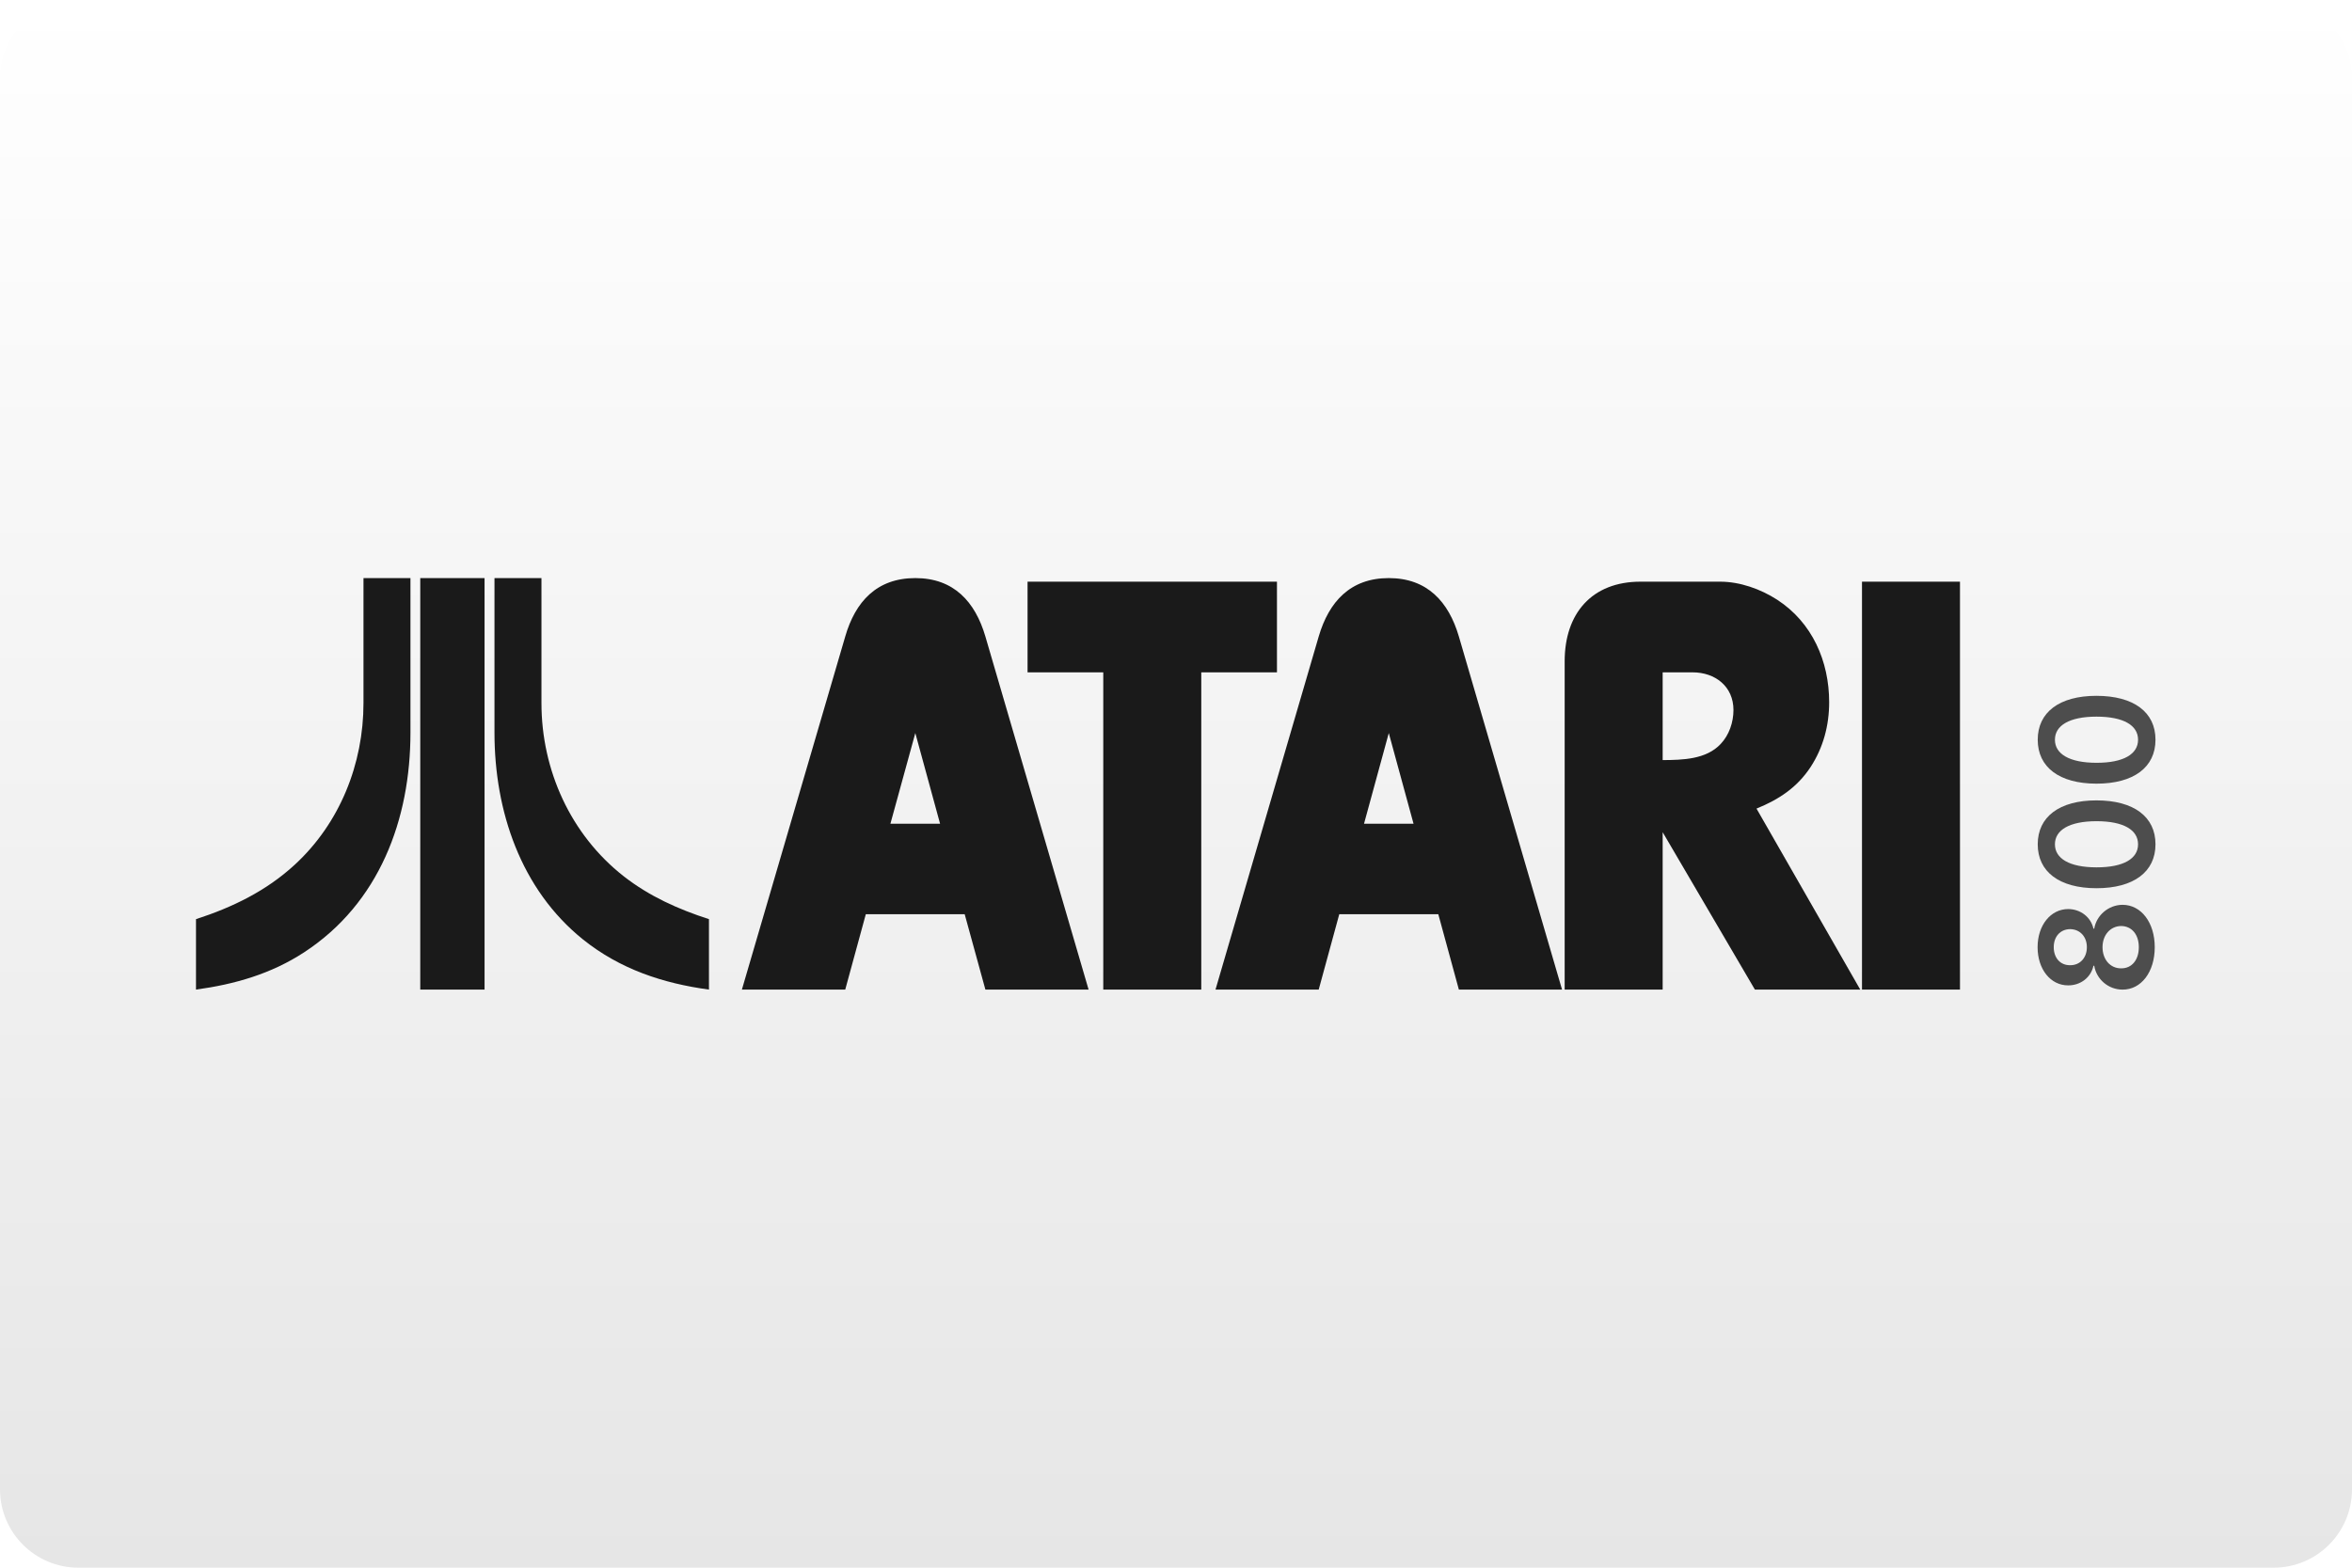
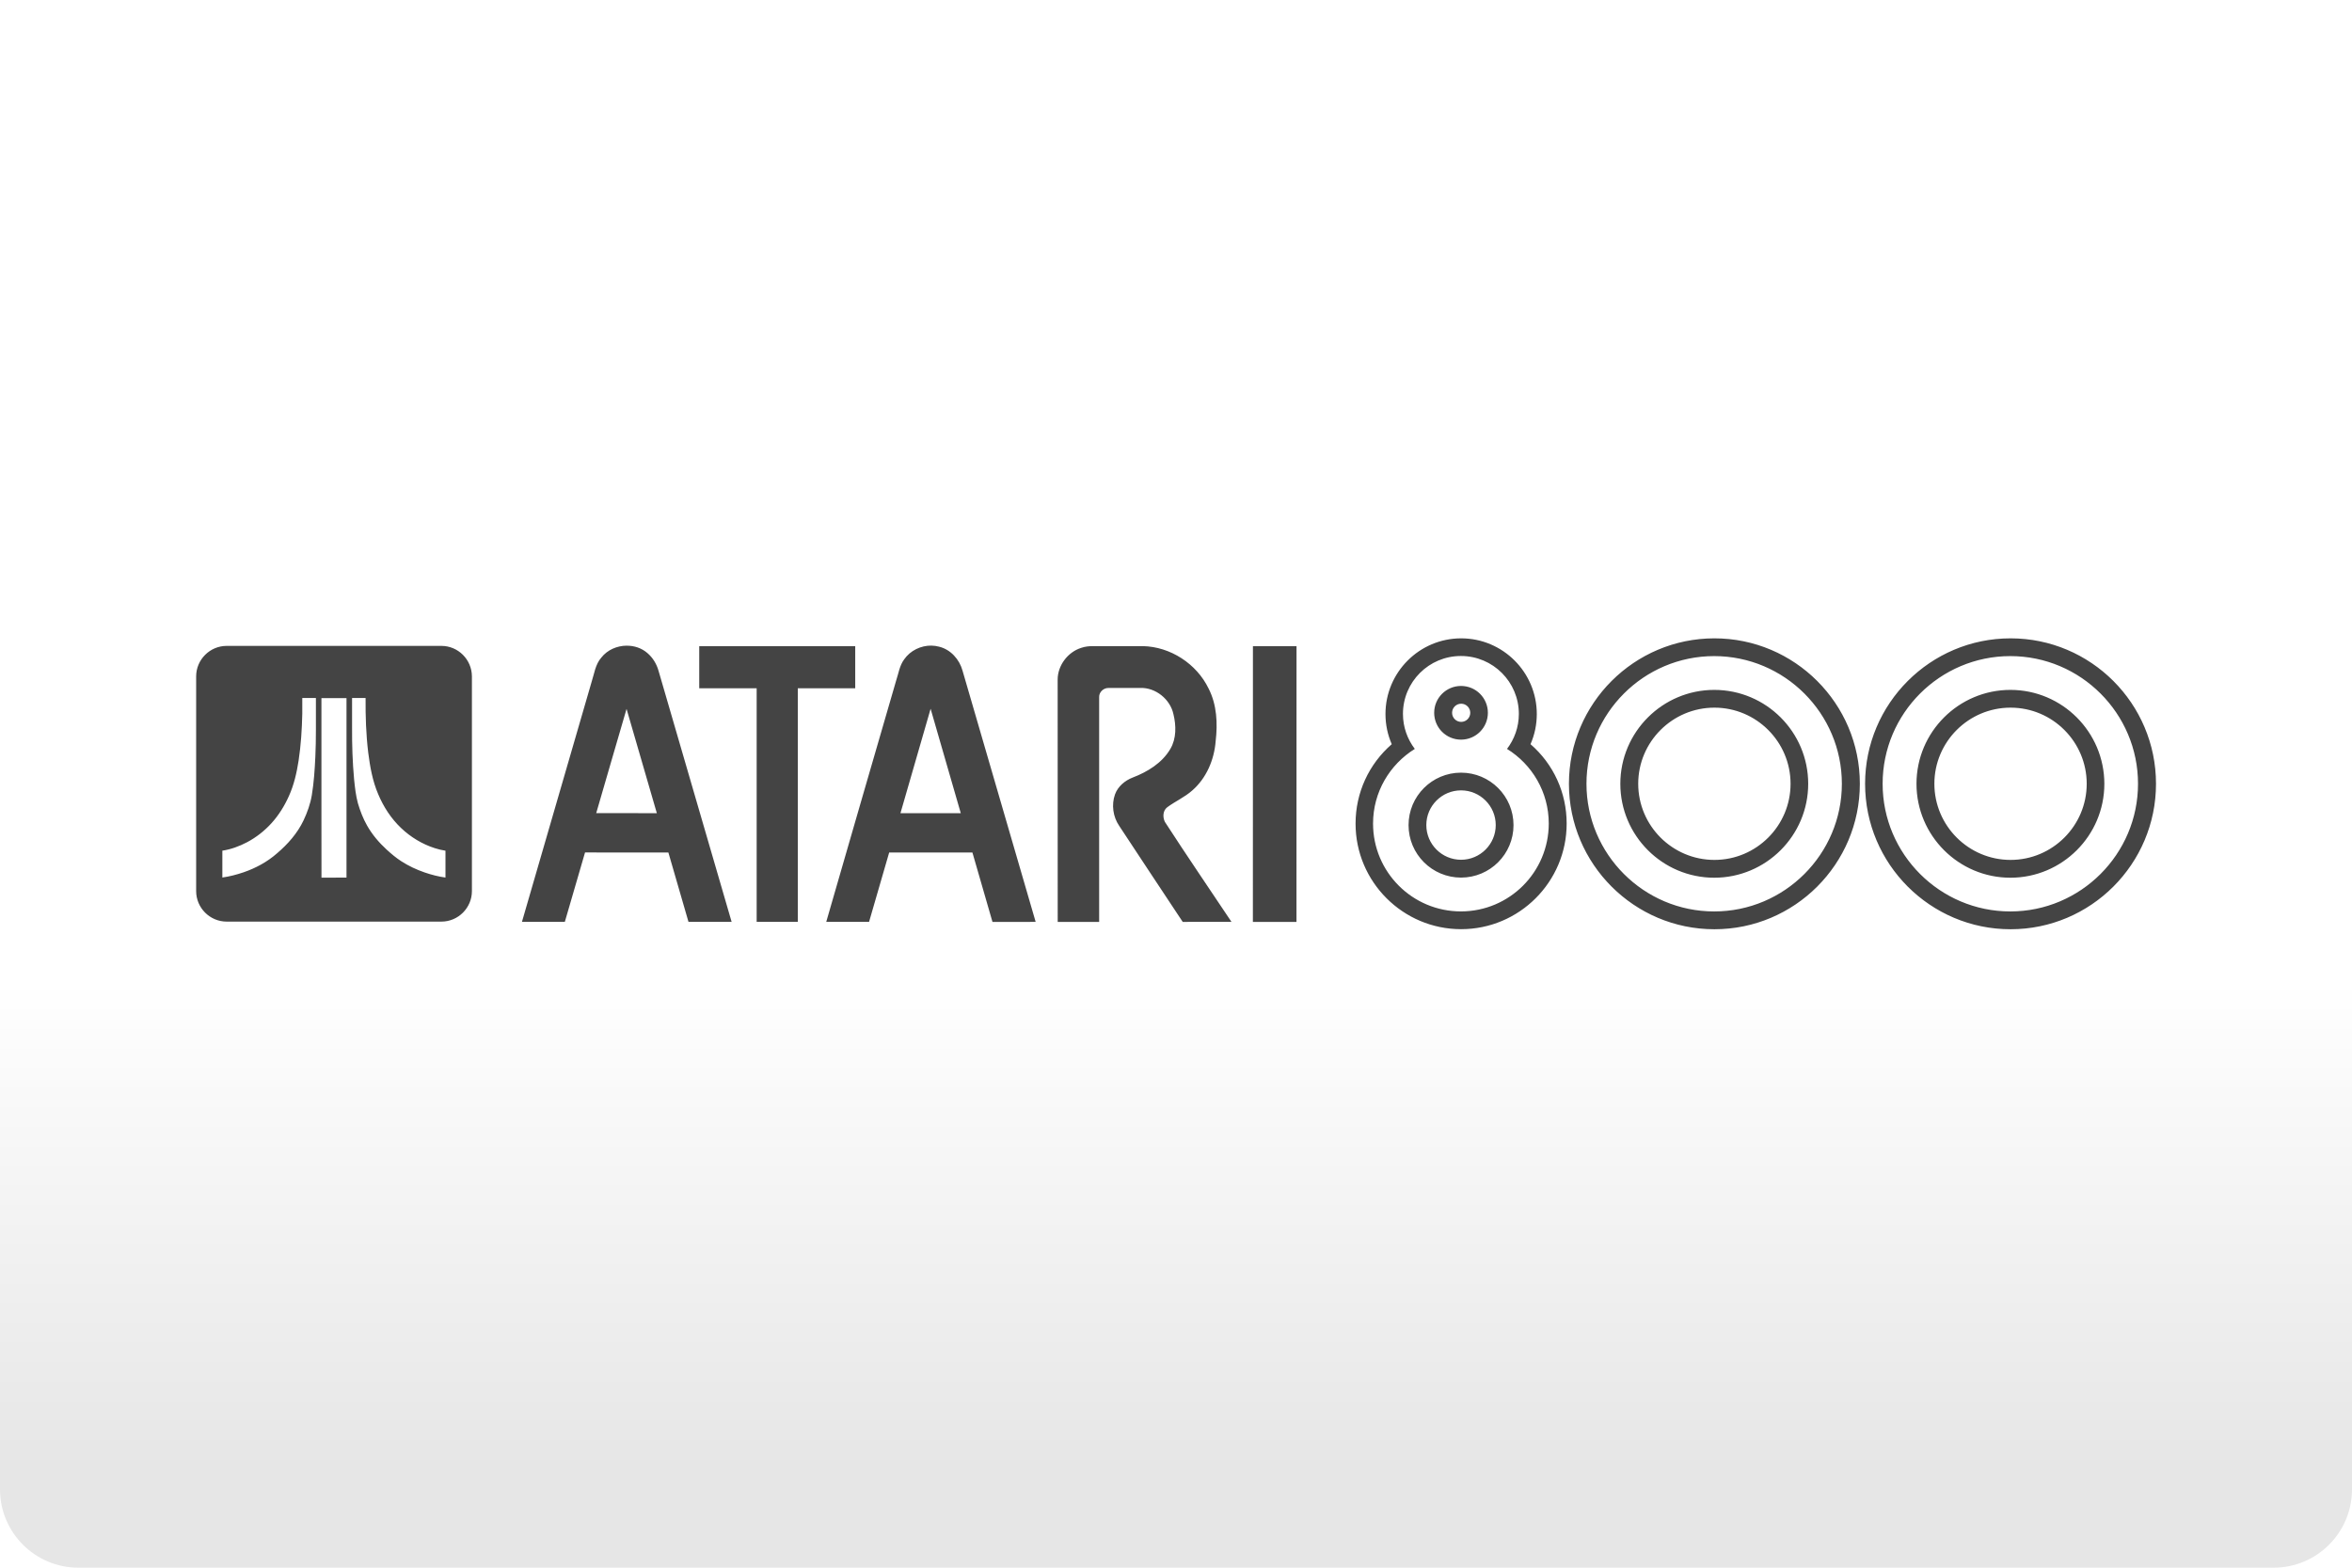
- <svg xmlns="http://www.w3.org/2000/svg" width="480" height="320" version="1.1" viewBox="0 0 480 320">
+ <svg xmlns="http://www.w3.org/2000/svg" width="480" height="320" version="1.1" viewBox="0 0 480 320" xml:space="preserve">
  <defs>
-     <linearGradient id="a" x1="81.598" x2="81.598" y2="84.667" gradientTransform="scale(3.7795)" gradientUnits="userSpaceOnUse">
+     <linearGradient id="a" x2="0" y1="200" y2="300" gradientUnits="userSpaceOnUse">
      <stop stop-color="#fff" offset="0" />
      <stop stop-color="#e6e6e6" offset="1" />
    </linearGradient>
  </defs>
-   <rect width="480" height="320" ry="16" fill="url(#a)" stroke-linecap="square" stroke-linejoin="round" stroke-width="2" style="paint-order:stroke fill markers" />
-   <path d="m74.18 118v25.51c0 12.412-4.824 24.538-14.041 33.011-5.791 5.336-12.722 8.7-20.141 11.098v14.381c7.903-1.084 15.322-3.198 22.084-7.621 15.322-10.015 21.684-27.103 21.684-44.821v-31.556h-9.586zm11.586 0v83.999h13.123v-83.999zm15.148 0v31.556c0 15.95 5.335 31.984 18.09 42.228 7.561 6.048 16.266 8.931 25.682 10.215v-14.381c-6.277-2.026-12.184-4.678-17.406-8.758-10.842-8.503-16.779-21.684-16.779-35.351v-25.51h-9.586zm85.886 0c-7.871 0-12.247 4.818-14.303 11.926l-21.09 72.073h21.09l4.199-15.391h20.178l4.227 15.391h21.061l-21.061-72.073c-2.085-7.107-6.459-11.926-14.301-11.926zm96.626 0c-7.842 0-12.218 4.818-14.303 11.926l-21.061 72.073h21.061l4.199-15.391h20.209l4.199 15.391h21.057l-21.057-72.073c-2.085-7.107-6.463-11.926-14.305-11.926zm-73.72 0.732v18.508h15.451v64.759h20v-64.759h15.447v-18.508zm125.09 0c-9.956 0-15.477 6.525-15.477 16.246v67.02h20v-32.13l18.824 32.13h21.5l-21.172-36.946c4.552-1.851 8.278-4.289 11.039-8.488 2.585-3.965 3.789-8.489 3.789-13.219 0-8.37-3.461-16.299-10.629-20.939-3.377-2.174-7.577-3.674-11.631-3.674h-16.244zm45.202 0v83.267h19.998v-83.267zm-40.679 18.508h6.109c4.61 0 8.34 2.878 8.34 7.693 0 2.498-0.882 5.11-2.615 6.931-2.966 3.172-7.81 3.26-11.834 3.289v-17.914zm-152.52 12.393 5.051 18.502h-10.131l5.08-18.502zm96.626 0 5.051 18.502h-10.102l5.051-18.502z" fill="#1a1a1a" fill-rule="evenodd" stroke-width="1" />
-   <g transform="matrix(0 -3.7795 3.7795 0 0 1.1752)" fill="#4d4d4d" stroke-width=".265" aria-label="800">
-     <path d="m-50.844 116.35c1.332 0 2.285-0.734 2.288-1.735-3e-3 -0.77-0.571-1.413-1.287-1.533v-0.042c0.622-0.138 1.055-0.698 1.058-1.365-3e-3 -0.947-0.875-1.651-2.059-1.651-1.194 0-2.066 0.701-2.063 1.651-3e-3 0.667 0.424 1.227 1.058 1.365v0.042c-0.728 0.12-1.29 0.764-1.287 1.533-3e-3 1.001 0.947 1.735 2.291 1.735zm0-0.86c-0.698 0-1.149-0.385-1.143-0.953-6e-3 -0.589 0.478-1.007 1.143-1.007 0.655 0 1.137 0.421 1.143 1.007-6e-3 0.568-0.454 0.953-1.143 0.953zm0-2.805c-0.571 0-0.98-0.37-0.974-0.905-6e-3 -0.529 0.391-0.884 0.974-0.884 0.574 0 0.968 0.355 0.974 0.884-6e-3 0.538-0.412 0.905-0.974 0.905z" />
-     <path d="m-45.288 116.39c1.485 3e-3 2.372-1.17 2.372-3.19 0-2.008-0.893-3.169-2.372-3.169s-2.369 1.158-2.372 3.169c0 2.017 0.887 3.19 2.372 3.19zm0-0.941c-0.767 0-1.248-0.77-1.245-2.249 3e-3 -1.467 0.481-2.24 1.245-2.24 0.767 0 1.245 0.773 1.248 2.24 0 1.479-0.478 2.249-1.248 2.249z" />
-     <path d="m-39.641 116.39c1.485 3e-3 2.372-1.17 2.372-3.19 0-2.008-0.893-3.169-2.372-3.169s-2.369 1.158-2.372 3.169c0 2.017 0.887 3.19 2.372 3.19zm0-0.941c-0.767 0-1.248-0.77-1.245-2.249 3e-3 -1.467 0.481-2.24 1.245-2.24 0.767 0 1.245 0.773 1.248 2.24 0 1.479-0.478 2.249-1.248 2.249z" />
-   </g>
-   <style type="text/css">.st0{fill:#FC0C18;}
- 	.st1{fill:#FC0C18;}</style>
+   <rect width="480" height="320" ry="16" fill="url(#a)" />
+   <path d="m298.2 130.3c-8.51 0-15.45 6.926-15.45 15.45 0 2.146 0.438 4.229 1.281 6.156-4.677 4.062-7.385 9.906-7.385 16.22 0 11.87 9.666 21.54 21.54 21.54 11.87 0 21.54-9.668 21.54-21.54 0.01-6.312-2.698-12.17-7.375-16.22 0.844-1.927 1.281-4.01 1.281-6.156 0-8.521-6.927-15.45-15.44-15.45zm51.68 0c-16.36 0-29.69 13.31-29.69 29.69 0 16.36 13.31 29.69 29.69 29.69 16.36 0 29.68-13.31 29.68-29.69 0.01-16.37-13.31-29.69-29.68-29.69zm60.44 0c-16.36 0-29.69 13.31-29.69 29.69 0 16.36 13.31 29.69 29.69 29.69 16.36 0 29.68-13.31 29.68-29.69s-13.31-29.69-29.68-29.69zm-220.2 1.482c-2.17-0.04-4.35 1.006-5.594 2.809-0.958 1.281-1.156 2.918-1.656 4.387-4.75 16.4-9.531 32.79-14.25 49.2h8.738c1.354-4.719 2.751-9.438 4.105-14.16 5.667-0.01 11.32 0 16.99 0 1.375 4.719 2.729 9.447 4.094 14.17 2.937-0.01 5.875 0.011 8.812-0.01-4.969-17.09-9.947-34.18-14.92-51.27-0.625-2.312-2.449-4.364-4.834-4.916-0.488-0.129-0.987-0.196-1.488-0.205zm-62.23 0.012c-1.968 0.015-3.939 0.857-5.17 2.434-1.229 1.396-1.438 3.301-2 5.01-4.75 16.31-9.479 32.63-14.2 48.93 2.917 0.01 5.833-6.3e-4 8.75 0.01 1.365-4.729 2.74-9.447 4.125-14.17 5.667 0.01 11.33-6.3e-4 17.01 0.01 1.365 4.719 2.718 9.438 4.104 14.16 2.937-0.01 5.865 0 8.803 0-4.958-17.1-9.959-34.2-14.93-51.3-0.396-1.375-1.166-2.645-2.26-3.572-1.176-1.03-2.705-1.518-4.236-1.506zm-81.63 0.047c-3.427 0-6.229 2.803-6.229 6.23v43.82c0 3.427 2.801 6.229 6.229 6.229h43.82c3.427 0 6.229-2.801 6.229-6.229v-43.82c-0.01-3.427-2.801-6.23-6.229-6.23h-43.82zm176.9 0.053c-0.854-0.021-1.719 0.072-2.521 0.353-2.74 0.875-4.791 3.594-4.791 6.49 0.021 16.49-6.3e-4 32.97 0.01 49.45 2.823 0 5.636-0.01 8.459 0 0-15.31-0.01-30.61 0-45.93-0.021-0.99 0.906-1.845 1.885-1.824 2.167-0.021 4.333 6.3e-4 6.5-0.01 3.135-0.104 6.105 2.292 6.771 5.334 0.573 2.344 0.634 4.989-0.637 7.135-1.677 2.854-4.655 4.666-7.676 5.822-1.583 0.615-3.012 1.803-3.605 3.428-0.76 2.115-0.415 4.583 0.856 6.438 4.323 6.531 8.613 13.08 12.96 19.6 3.312-0.021 6.637 6.3e-4 9.949-0.01-4.531-6.802-9.156-13.55-13.59-20.41-0.469-0.958-0.428-2.291 0.478-2.979 1.646-1.219 3.562-2.053 5.094-3.418 2.906-2.51 4.499-6.291 4.791-10.07 0.427-3.615 0.25-7.449-1.438-10.74-2.438-5.062-7.812-8.562-13.45-8.666-3.344 0-6.697 0.01-10.04 0zm-80.46 0.01c-0.01 2.865 0 5.719 0 8.584 3.906 0 7.812-0.01 11.72 0v47.69h8.396v-47.69h11.72v-8.584h-31.83zm113 0c0 18.75 6.3e-4 37.51-0.01 56.28 2.969 0 5.938-0.01 8.896 0 0.021-18.76 0.01-37.52 0.01-56.28h-8.896zm42.45 2c6.531 0 11.82 5.293 11.82 11.82 0 2.688-0.906 5.155-2.416 7.145 5.104 3.156 8.52 8.792 8.52 15.24-0.01 9.906-8.03 17.93-17.93 17.93-9.896 0-17.93-8.021-17.93-17.93 0-6.448 3.417-12.07 8.521-15.24-1.51-1.99-2.418-4.457-2.418-7.145 0-6.531 5.293-11.82 11.82-11.82zm51.68 0.021c14.37 0 26.06 11.7 26.06 26.06s-11.69 26.06-26.06 26.06c-14.37 0-26.06-11.7-26.06-26.06 0-14.37 11.7-26.06 26.06-26.06zm60.44 0c14.37 0 26.06 11.7 26.06 26.06s-11.7 26.06-26.06 26.06c-14.37 0-26.06-11.7-26.06-26.06 0-14.37 11.7-26.06 26.06-26.06zm-112.1 6.094c-3.021 0-5.48 2.447-5.48 5.479 0 3.031 2.449 5.48 5.48 5.48 3.021 0 5.479-2.449 5.479-5.48 0-3.031-2.447-5.479-5.479-5.479zm51.68 0.803c-10.56 0-19.17 8.593-19.17 19.17 0 10.56 8.593 19.17 19.17 19.17 10.56 0 19.17-8.593 19.17-19.17s-8.605-19.17-19.17-19.17zm60.44 0c-10.56 0-19.17 8.593-19.17 19.17 0 10.56 8.593 19.17 19.17 19.17 10.56 0 19.17-8.593 19.17-19.17-0.01-10.57-8.605-19.17-19.17-19.17zm-348.6 1.656h2.781c0.01 2.188 0 4.364 0 6.541 0.01 1.823-0.042 3.635-0.115 5.447-0.125 2.625-0.292 5.25-0.719 7.844-0.302 1.792-0.917 3.511-1.688 5.146-1.25 2.635-3.219 4.865-5.428 6.74-1.979 1.74-4.333 3.009-6.822 3.863-1.406 0.479-2.843 0.854-4.322 1.062v-5.479c1.771-0.271 3.467-0.895 5.051-1.729 1.875-0.99 3.563-2.324 4.99-3.896 1.469-1.625 2.635-3.5 3.531-5.5 1.042-2.292 1.605-4.77 1.99-7.26 0.479-3.156 0.677-6.345 0.75-9.543 0.01-1.083 0-2.165 0-3.238zm10.16 0h2.76c-0.031 3.719 0.093 7.458 0.541 11.16 0.365 2.875 0.876 5.77 2.021 8.447 1.083 2.594 2.646 5 4.688 6.938 1.948 1.854 4.303 3.281 6.865 4.104 0.719 0.229 1.448 0.407 2.188 0.521v5.479c-1.458-0.198-2.896-0.572-4.281-1.051-1.656-0.573-3.261-1.323-4.74-2.281-1.073-0.688-2.052-1.522-3-2.387-1.552-1.427-2.937-3.051-3.979-4.895-0.812-1.427-1.406-2.979-1.875-4.562-0.427-1.583-0.605-3.23-0.771-4.855-0.323-3.521-0.437-7.062-0.416-10.6v-6.01zm-6.25 0.02c1.708-0.01 3.405 0 5.113 0v36.64c-1.698 0-3.406-0.011-5.104 0.01-0.021-3.896 6.54e-4 -7.792-0.01-11.69v-24.96zm232.6 1.146c1.021 0 1.854 0.833 1.854 1.854 0 1.021-0.833 1.855-1.854 1.855s-1.855-0.835-1.855-1.855c0-1.021 0.824-1.854 1.855-1.854zm51.68 0.803c8.573 0 15.54 6.979 15.54 15.54 0 8.573-6.97 15.54-15.54 15.54-8.573 0-15.55-6.979-15.55-15.54 0-8.573 6.978-15.54 15.55-15.54zm60.44 0c8.573 0 15.54 6.979 15.54 15.54 0 8.573-6.98 15.54-15.54 15.54-8.573 0-15.55-6.979-15.55-15.54 0-8.573 6.978-15.54 15.55-15.54zm-220.4 0.229c2.042 7.104 4.115 14.2 6.156 21.31-4.104 0-8.208 0.01-12.31 0 2.042-7.104 4.115-14.21 6.156-21.31zm-62.05 0.031c2.062 7.094 4.115 14.19 6.178 21.28-4.125 0-8.24 0.011-12.37-0.01 2.073-7.083 4.104-14.19 6.188-21.27zm170.3 13.01c-5.917 0-10.71 4.792-10.71 10.71s4.792 10.71 10.71 10.71 10.71-4.792 10.71-10.71-4.801-10.71-10.71-10.71zm0 3.615c3.906 0 7.082 3.178 7.082 7.084 0 3.906-3.176 7.082-7.082 7.082-3.906 0-7.084-3.176-7.084-7.082 0-3.906 3.178-7.084 7.084-7.084z" fill="#444" />
</svg>
